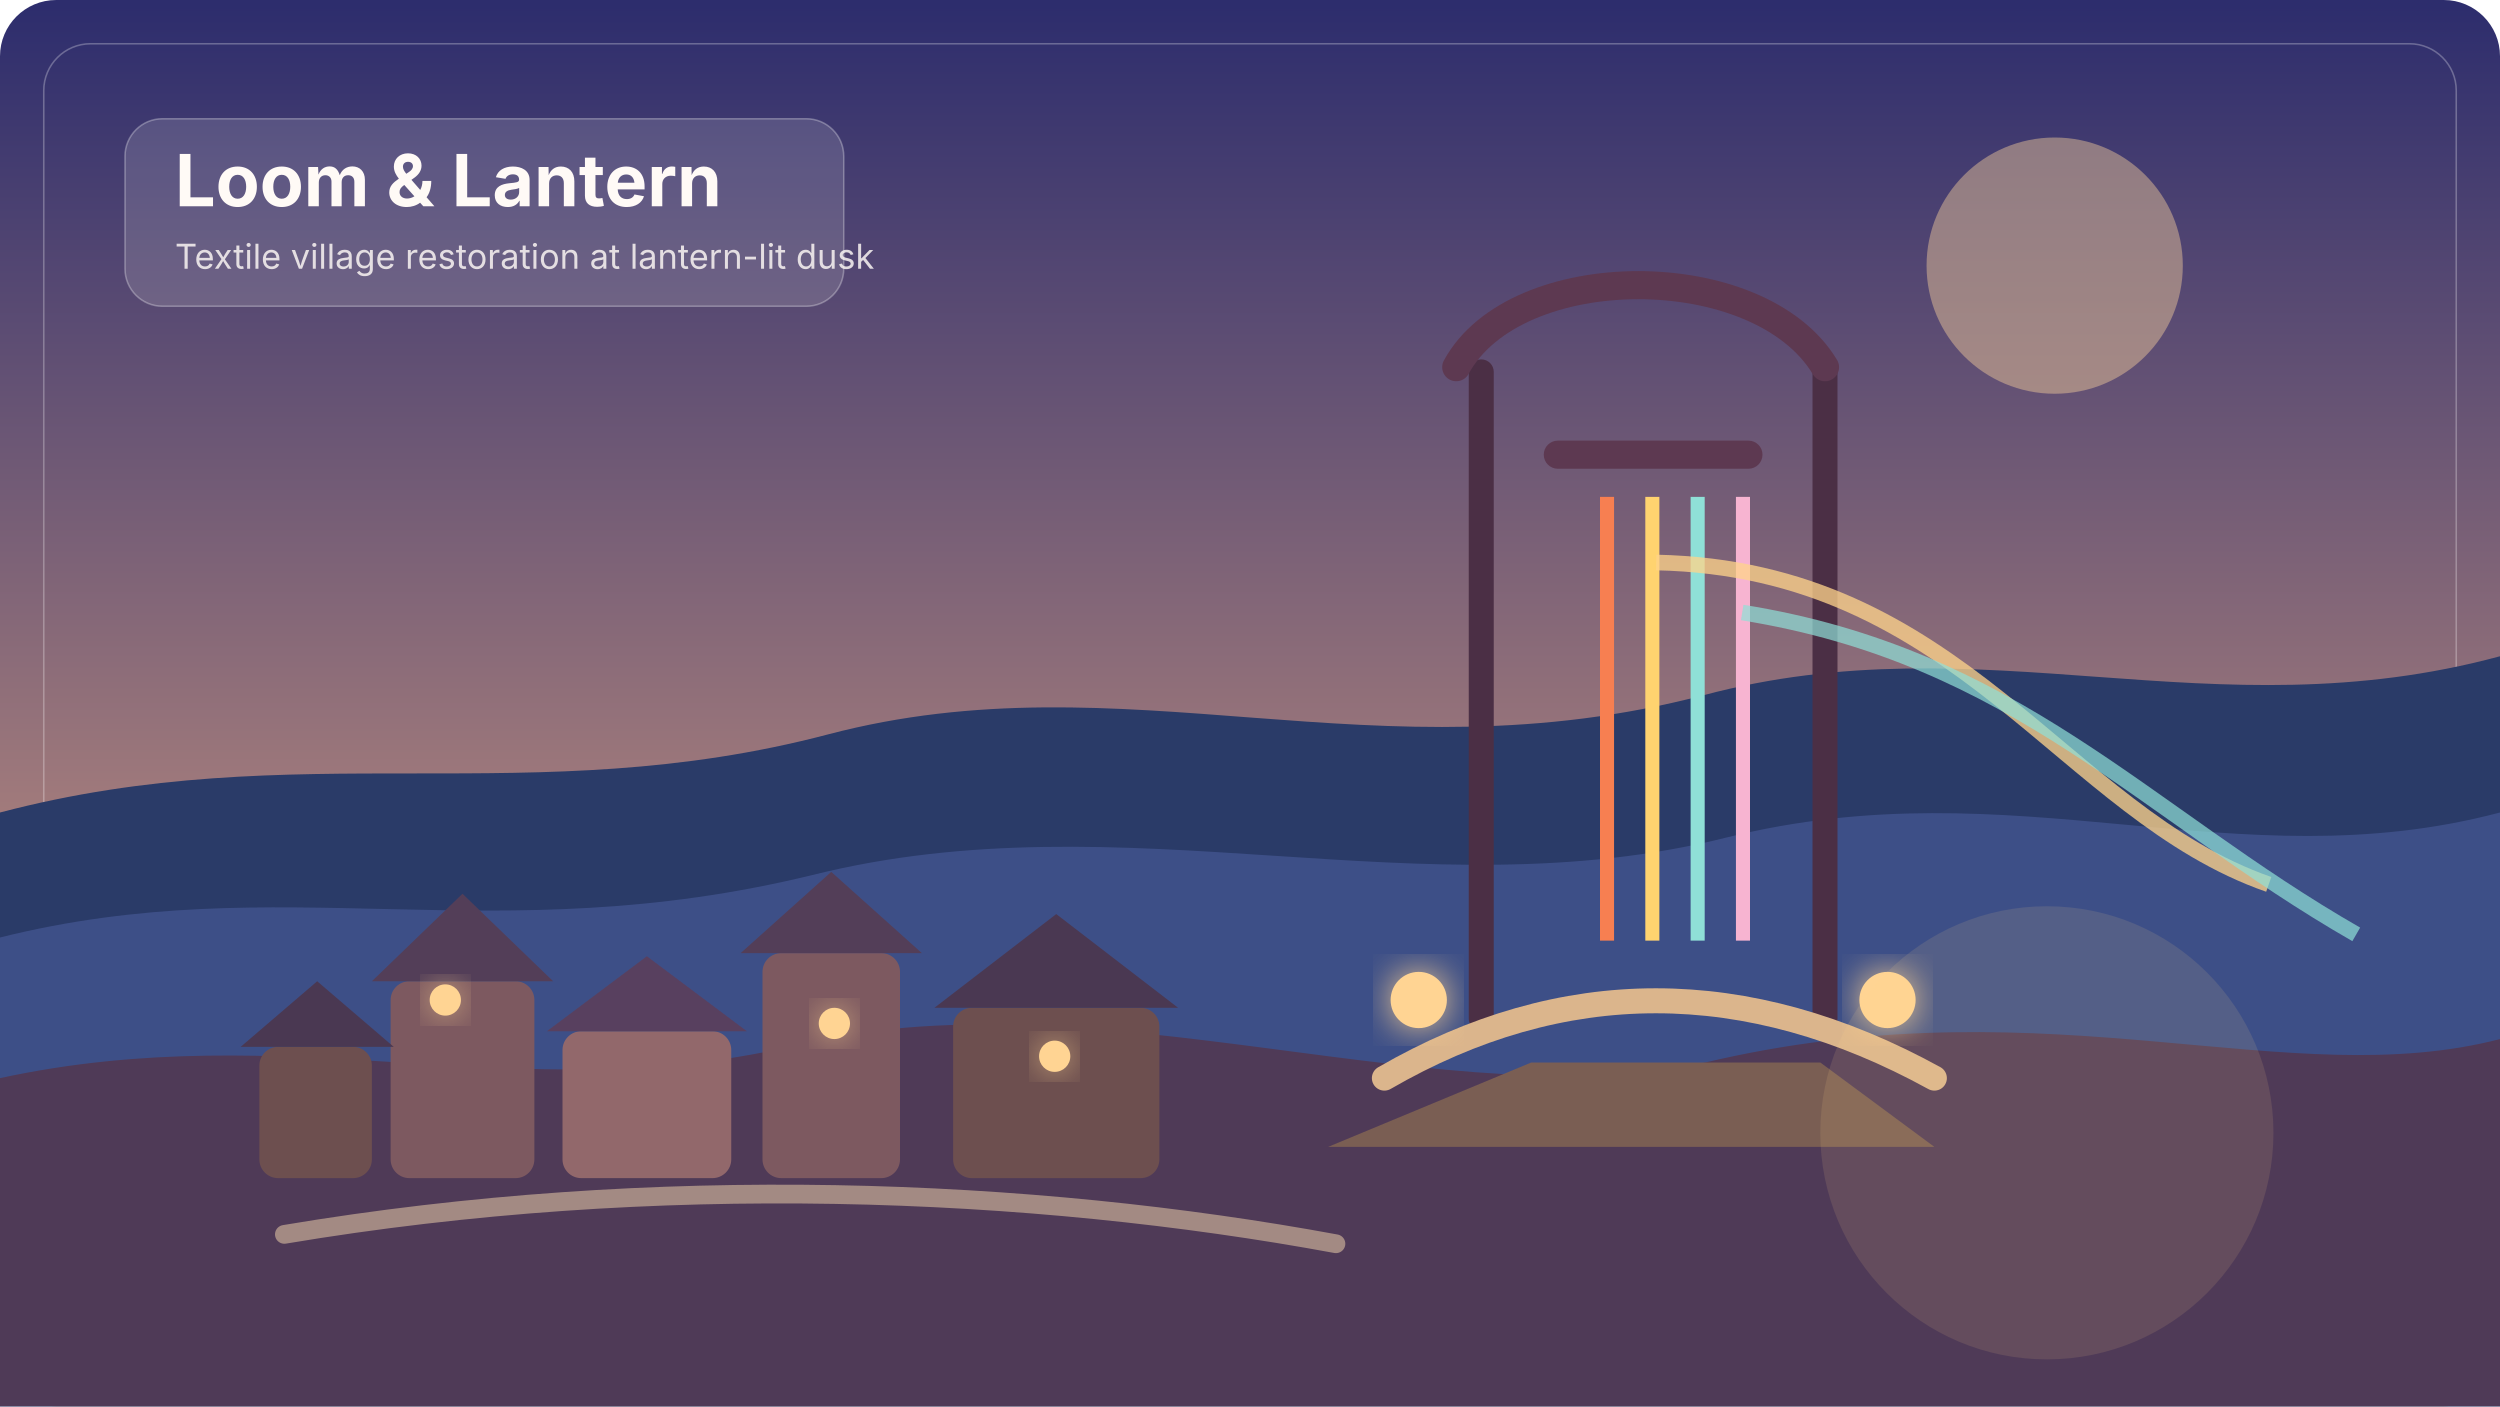
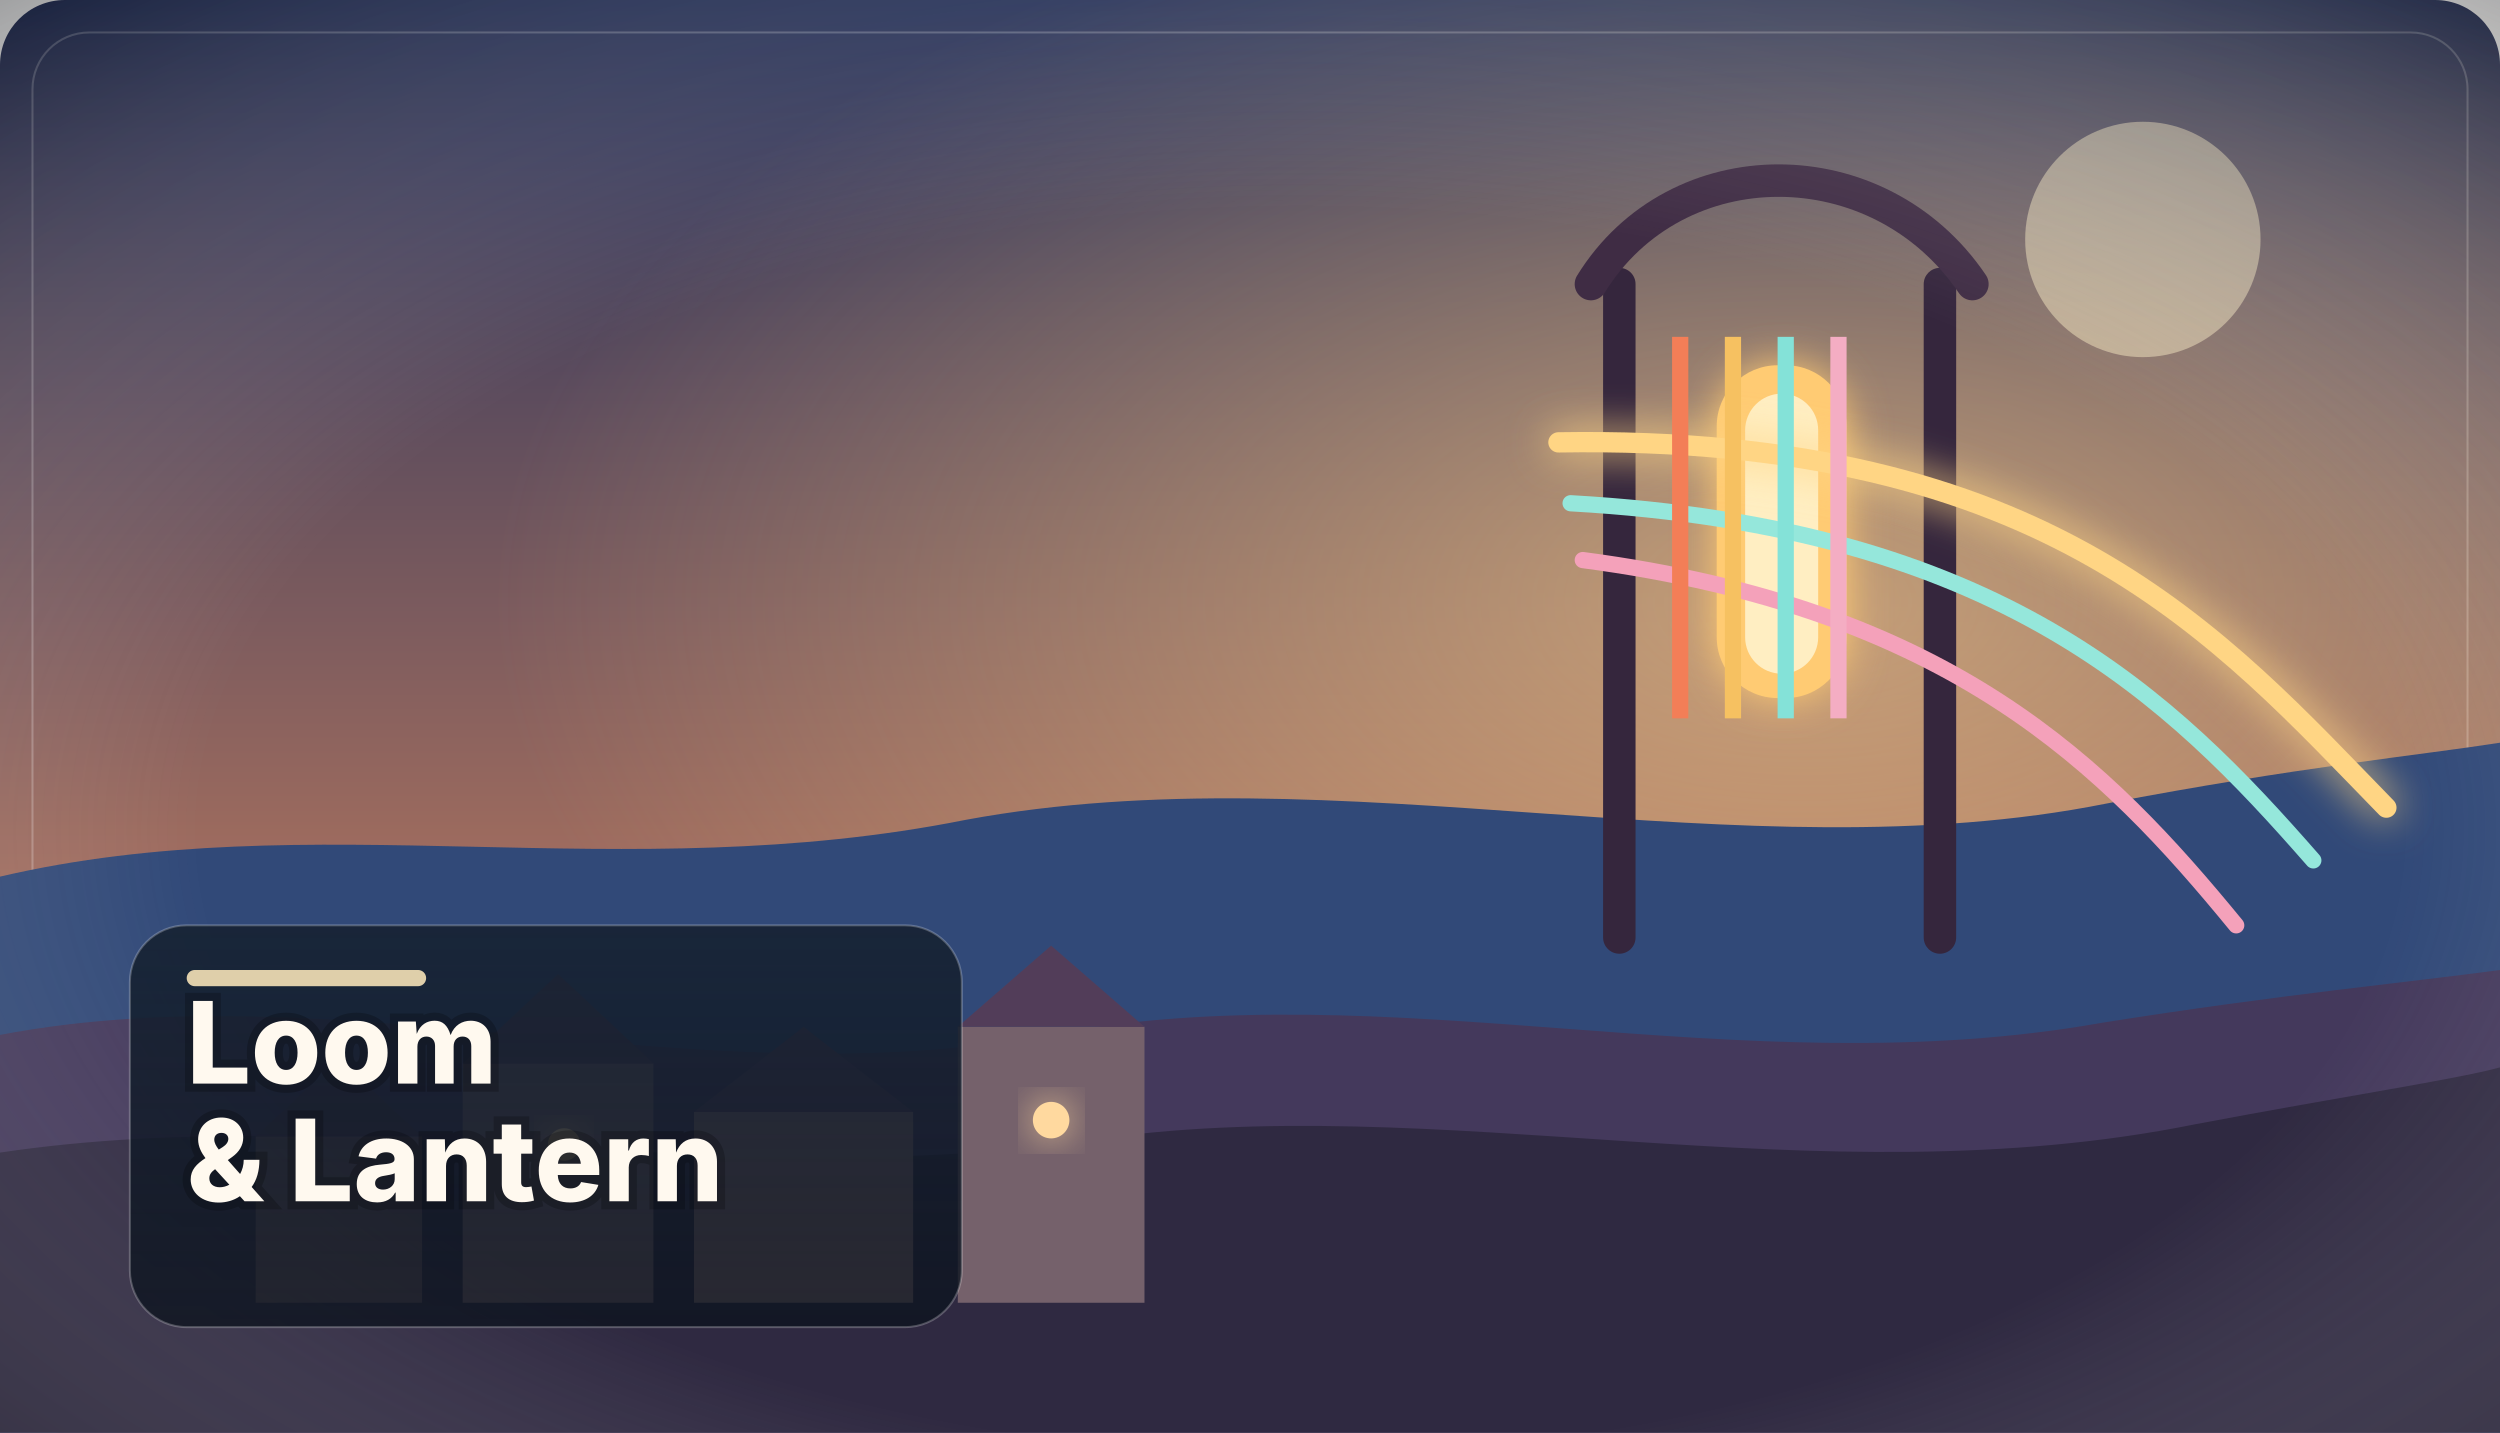
- <svg xmlns="http://www.w3.org/2000/svg" viewBox="0 0 1600 900" role="img" aria-labelledby="title desc">
+ <svg xmlns="http://www.w3.org/2000/svg" viewBox="0 0 1232 706" role="img" aria-labelledby="title desc">
  <defs>
    <linearGradient id="bg" x1="0" y1="0" x2="0" y2="1">
-       <stop offset="0%" stop-color="#2d2d6d" />
-       <stop offset="100%" stop-color="#f6b386" />
+       <stop offset="0%" stop-color="#25315b" />
+       <stop offset="100%" stop-color="#f09361" />
    </linearGradient>
-     <linearGradient id="sunbeam" x1="0" y1="0" x2="1" y2="1">
-       <stop offset="0%" stop-color="rgba(255,255,255,0.65)" />
-       <stop offset="100%" stop-color="rgba(255,255,255,0)" />
+     <radialGradient id="bloom" cx="72%" cy="42%" r="52%">
+       <stop offset="0%" stop-color="#ffd58d" stop-opacity="0.56" />
+       <stop offset="100%" stop-color="#ffd58d" stop-opacity="0" />
+     </radialGradient>
+     <linearGradient id="panel" x1="0" y1="0" x2="0" y2="1">
+       <stop offset="0%" stop-color="#162232" stop-opacity="0.9" />
+       <stop offset="100%" stop-color="#0b121d" stop-opacity="0.78" />
    </linearGradient>
-     <linearGradient id="glass" x1="0" y1="0" x2="1" y2="1">
-       <stop offset="0%" stop-color="rgba(255,255,255,0.45)" />
-       <stop offset="100%" stop-color="rgba(255,255,255,0.08)" />
-     </linearGradient>
-     <linearGradient id="warm" x1="0" y1="0" x2="1" y2="0">
-       <stop offset="0%" stop-color="#ffd7ac" />
-       <stop offset="100%" stop-color="#ff9e64" />
-     </linearGradient>
-     <filter id="softGlow" x="-30%" y="-30%" width="160%" height="160%">
-       <feGaussianBlur stdDeviation="12" result="blur" />
+     <radialGradient id="fog" cx="52%" cy="58%" r="78%">
+       <stop offset="56%" stop-color="#ffffff" stop-opacity="0" />
+       <stop offset="100%" stop-color="#05070a" stop-opacity="0.38" />
+     </radialGradient>
+     <filter id="shadow" x="-40%" y="-40%" width="180%" height="180%">
+       <feDropShadow dx="0" dy="14" stdDeviation="18" flood-color="#04101b" flood-opacity="0.35" />
+     </filter>
+     <filter id="glow" x="-40%" y="-40%" width="180%" height="180%">
+       <feGaussianBlur stdDeviation="10" result="blur" />
      <feMerge>
        <feMergeNode in="blur" />
        <feMergeNode in="SourceGraphic" />
      </feMerge>
    </filter>
  </defs>
-   <rect width="1600" height="900" rx="36" fill="url(#bg)" />
-   <rect x="28" y="28" width="1544" height="844" rx="30" fill="none" stroke="rgba(255,255,255,0.28)" />
-   <rect x="80" y="76" width="460" height="120" rx="24" fill="rgba(255,251,247,0.14)" stroke="rgba(255,255,255,0.3)" />
-   <text x="112" y="132" font-family="Inter, Arial, sans-serif" font-size="46" font-weight="700" fill="#fffaf6">Loom &amp; Lantern</text>
-   <text x="112" y="172" font-family="Inter, Arial, sans-serif" font-size="22" fill="rgba(255,250,246,0.82)">Textile village restoration at lantern-lit dusk</text>
-   <circle cx="1315" cy="170" r="82" fill="#ffd69e" opacity="0.42" />
-   <path d="M0 520 C190 470 340 520 530 470 C720 420 880 500 1090 445 C1270 397 1415 470 1600 420 V900 H0 Z" fill="#2a3b68" />
-   <path d="M0 600 C180 555 315 610 520 560 C720 510 910 585 1105 536 C1290 490 1430 565 1600 520 V900 H0 Z" fill="#3d4f87" />
-   <path d="M0 690 C185 650 330 710 505 670 C700 620 930 720 1100 678 C1315 630 1465 700 1600 665 V900 H0 Z" fill="#4f3a57" />
-   <rect x="940" y="230" width="16" height="430" rx="8" fill="#4b2f45" />
-   <rect x="1160" y="230" width="16" height="430" rx="8" fill="#4b2f45" />
-   <path d="M932 235 C970 165 1126 165 1168 235" fill="none" stroke="#5d3951" stroke-width="18" stroke-linecap="round" />
-   <rect x="988" y="282" width="140" height="18" rx="9" fill="#5d3951" />
-   <rect x="1024" y="318" width="9" height="284" fill="#f77f51" />
-   <rect x="1053" y="318" width="9" height="284" fill="#ffd36f" />
-   <rect x="1082" y="318" width="9" height="284" fill="#8fe0d7" />
-   <rect x="1111" y="318" width="9" height="284" fill="#f7b4d1" />
-   <path d="M1060 360 C1255 364 1320 520 1452 566" fill="none" stroke="#ffd48a" stroke-width="10" opacity="0.76" />
-   <path d="M1115 392 C1290 420 1372 520 1508 598" fill="none" stroke="#8fe0d7" stroke-width="10" opacity="0.7" />
-   <path d="M980 680 L1165 680 L1238 734 L850 734 Z" fill="#7a5e53" />
-   <path d="M886 690 C1000 624 1118 624 1238 690" fill="none" stroke="#dbb58c" stroke-width="16" stroke-linecap="round" />
-   <circle cx="908" cy="640" r="18" fill="#ffd493" filter="url(#softGlow)" />
-   <circle cx="1208" cy="640" r="18" fill="#ffd493" filter="url(#softGlow)" />
-   <rect x="166" y="670" width="72" height="84" rx="12" fill="#6d4f4f" />
-   <rect x="250" y="628" width="92" height="126" rx="12" fill="#7d5960" />
-   <rect x="360" y="660" width="108" height="94" rx="12" fill="#92686b" />
-   <rect x="488" y="610" width="88" height="144" rx="12" fill="#7d5960" />
-   <rect x="610" y="645" width="132" height="109" rx="12" fill="#6d4f4f" />
-   <polygon points="154,670 203,628 252,670" fill="#4a3852" />
-   <polygon points="238,628 296,572 354,628" fill="#533e58" />
-   <polygon points="350,660 414,612 478,660" fill="#58405f" />
-   <polygon points="474,610 532,558 590,610" fill="#533e58" />
-   <polygon points="598,645 676,585 754,645" fill="#4a3852" />
-   <circle cx="285" cy="640" r="10" fill="#ffd493" filter="url(#softGlow)" />
-   <circle cx="534" cy="655" r="10" fill="#ffd493" filter="url(#softGlow)" />
-   <circle cx="675" cy="676" r="10" fill="#ffd493" filter="url(#softGlow)" />
-   <path d="M182 790 C420 750 660 760 855 796" stroke="rgba(255,225,180,0.48)" stroke-width="12" fill="none" stroke-linecap="round" />
-   <circle cx="1310" cy="725" r="145" fill="rgba(255,212,138,0.12)" />
+   <rect width="1232" height="706" rx="32" fill="url(#bg)" />
+   <rect x="16" y="16" width="1200" height="674" rx="28" fill="none" stroke="rgba(255,255,255,0.24)" />
+   <rect width="1232" height="706" fill="url(#bloom)" />
+   <circle cx="1056" cy="118" r="58" fill="#fff1c8" opacity="0.46" />
+   <path d="M0 432 C154 396 306 438 476 404 C660 370 858 432 1038 396 C1132 378 1194 372 1232 366 V706 H0 Z" fill="#314978" />
+   <path d="M0 510 C168 478 344 542 516 510 C686 478 856 536 1036 504 C1124 490 1188 484 1232 478 V706 H0 Z" fill="#44395c" />
+   <path d="M0 568 C174 542 362 588 536 562 C708 536 894 592 1082 554 C1156 540 1210 532 1232 526 V706 H0 Z" fill="#2f2941" />
+   <rect x="790" y="132" width="16" height="338" rx="8" fill="#35263d" />
+   <rect x="948" y="132" width="16" height="338" rx="8" fill="#35263d" />
+   <path d="M784 140 C826 72 926 72 972 140" fill="none" stroke="#3f2c44" stroke-width="16" stroke-linecap="round" />
+   <rect x="846" y="180" width="64" height="164" rx="30" fill="#ffcb73" filter="url(#glow)" />
+   <rect x="860" y="194" width="36" height="138" rx="18" fill="#fff6d6" opacity="0.8" />
+   <path d="M768 218 C1010 214 1094 314 1176 398" fill="none" stroke="#ffd584" stroke-width="10" stroke-linecap="round" filter="url(#glow)" />
+   <path d="M774 248 C986 260 1070 344 1140 424" fill="none" stroke="#95e7db" stroke-width="8" stroke-linecap="round" />
+   <path d="M780 276 C962 300 1038 378 1102 456" fill="none" stroke="#f4a1ba" stroke-width="8" stroke-linecap="round" />
+   <rect x="824" y="166" width="8" height="188" fill="#f37e57" />
+   <rect x="850" y="166" width="8" height="188" fill="#f6c161" />
+   <rect x="876" y="166" width="8" height="188" fill="#84e2d8" />
+   <rect x="902" y="166" width="8" height="188" fill="#f4adc3" />
+   <path d="M126 560 h82 v82 h-82 z" fill="#6b5760" />
+   <path d="M228 524 h94 v118 h-94 z" fill="#7f6970" />
+   <path d="M342 548 h108 v94 h-108 z" fill="#8f7477" />
+   <path d="M472 506 h92 v136 h-92 z" fill="#75616b" />
+   <polygon points="126,560 167,522 208,560" fill="#48384f" />
+   <polygon points="228,524 275,480 322,524" fill="#533e59" />
+   <polygon points="342,548 396,506 450,548" fill="#584260" />
+   <polygon points="472,506 518,466 564,506" fill="#523d59" />
+   <circle cx="278" cy="564" r="8" fill="#ffd99f" filter="url(#glow)" />
+   <circle cx="518" cy="552" r="9" fill="#ffd99f" filter="url(#glow)" />
+   <rect width="1232" height="706" fill="url(#fog)" />
+   <rect x="64" y="456" width="410" height="198" rx="28" fill="url(#panel)" stroke="rgba(255,255,255,0.24)" />
+   <rect x="92" y="478" width="118" height="8" rx="4" fill="rgba(255,234,188,0.86)" />
+   <text x="92" y="534" font-family="Inter, Arial, sans-serif" font-size="56" font-weight="800" fill="#fff9ef" paint-order="stroke" stroke="rgba(0,0,0,0.22)" stroke-width="8">Loom</text>
+   <text x="92" y="592" font-family="Inter, Arial, sans-serif" font-size="56" font-weight="800" fill="#fff9ef" paint-order="stroke" stroke="rgba(0,0,0,0.22)" stroke-width="8">&amp; Lantern</text>
</svg>
